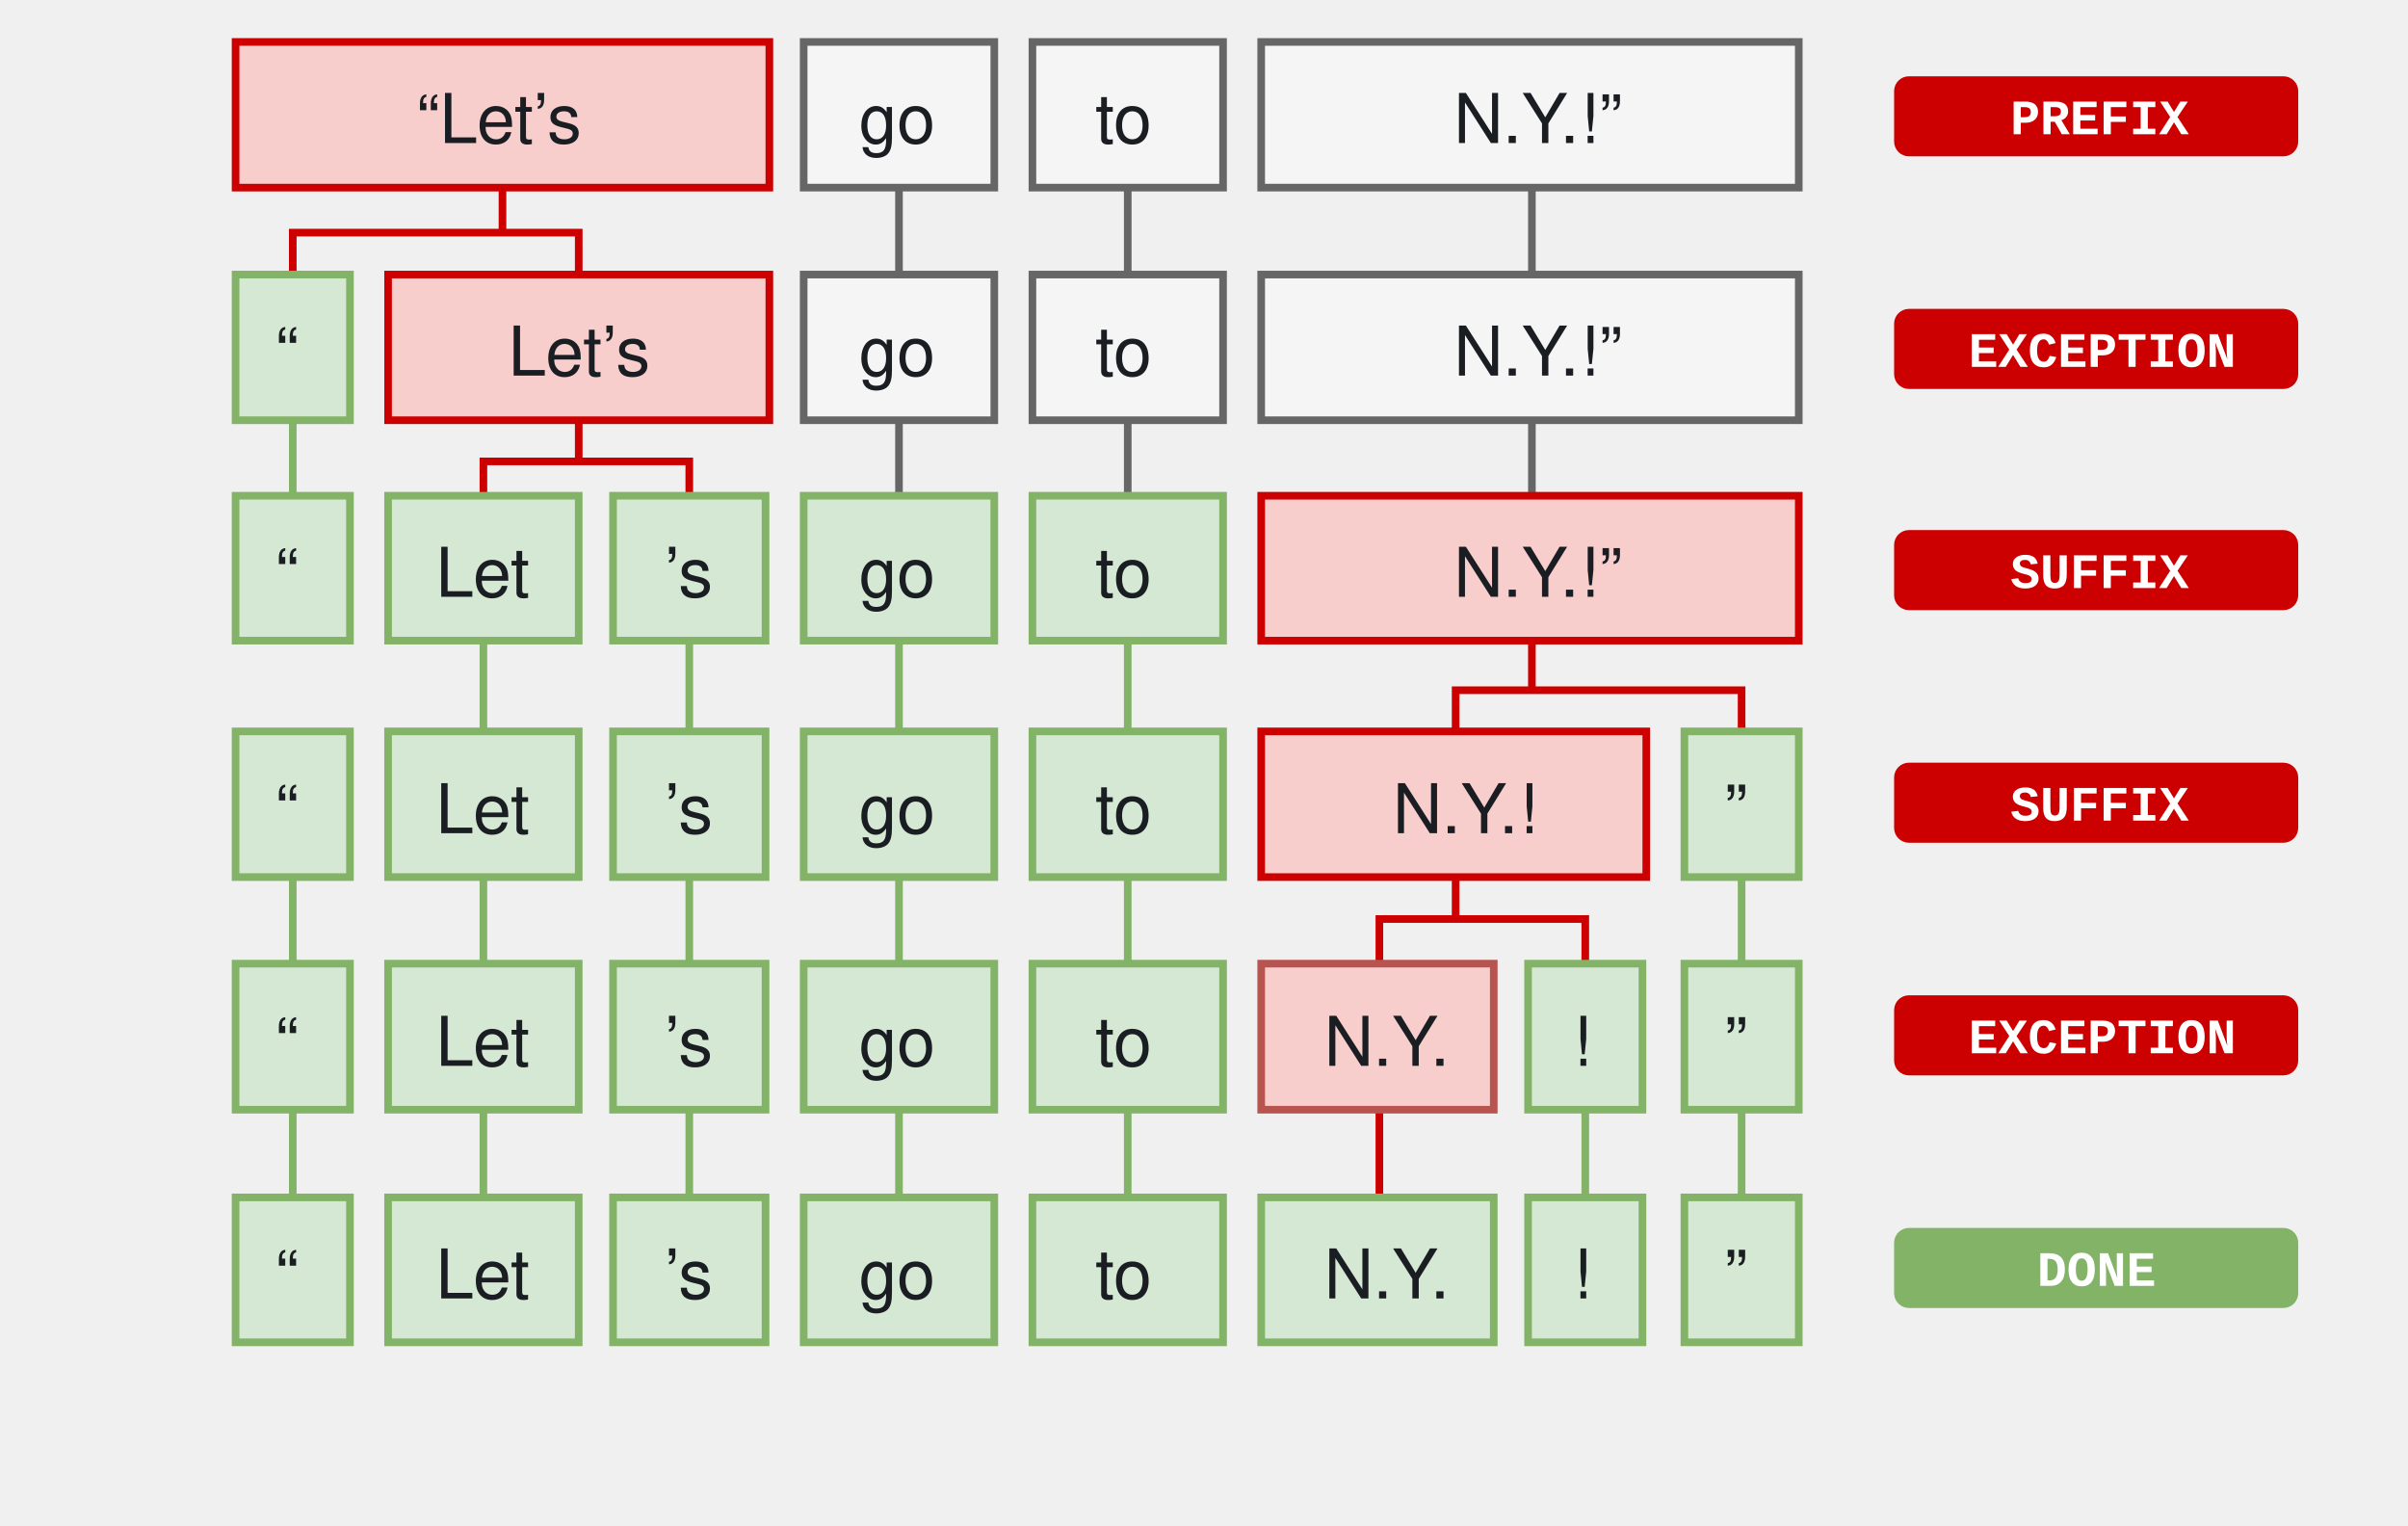
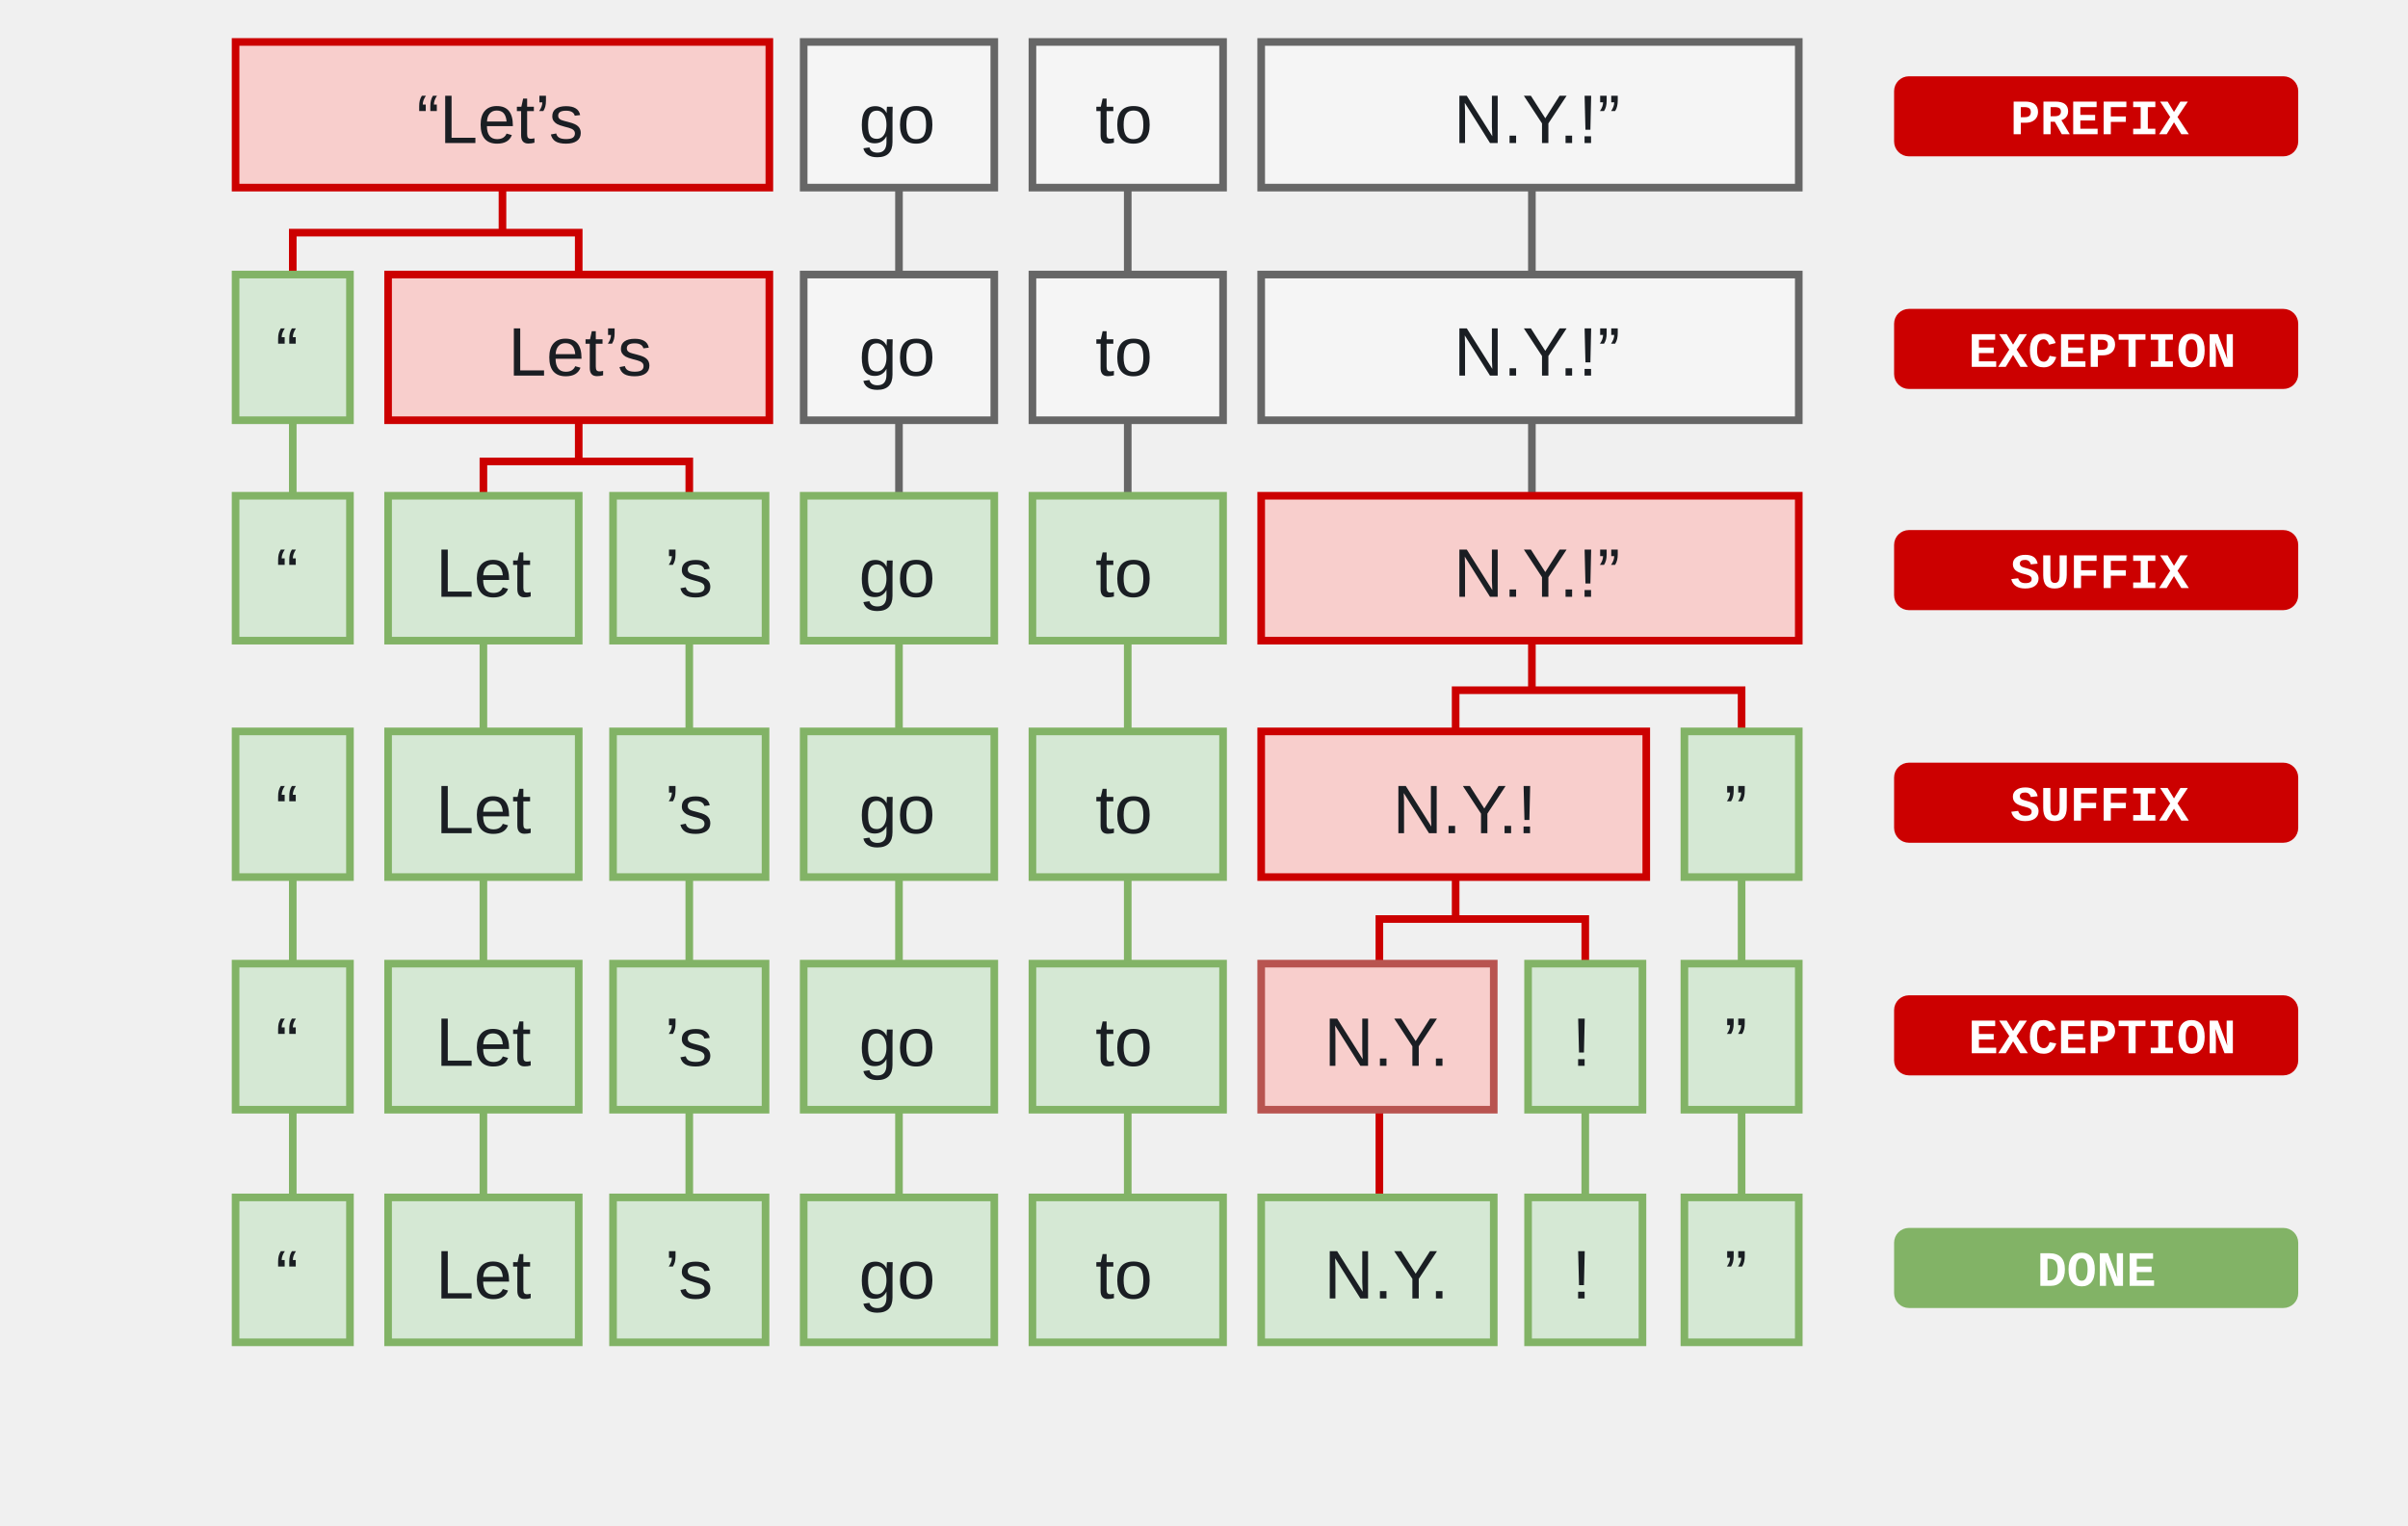
<svg xmlns="http://www.w3.org/2000/svg" class="o-svg" width="600" height="380" viewBox="-20 -10 550 400">
  <style>
-         .svg__tokenization__text { fill: #1a1e23; font: 18px "Source Sans Pro", Tahoma, Helvetica, Arial, sans-serif }
-         .svg__tokenization__text-small { fill: #fff; font: 600 13px "Source Code Pro", Monaco, "Courier New", monospace }
+         .svg__tokenization__text { fill: #1a1e23; font: 18px Arial, sans-serif }
+         .svg__tokenization__text-small { fill: #fff; font: 600 13px Menlo, Monaco, Consolas, "Liberation Mono", "Courier New", monospace }
    </style>
  <path fill="none" stroke="#c00" stroke-width="2" stroke-miterlimit="10" d="M71 39v12H16v11M71 39v12h20v11" />
  <path fill="#f8cecc" stroke="#c00" stroke-width="2" d="M1 1h140v38.2H1z" />
  <text class="svg__tokenization__text" dy="1em" width="43" height="19" transform="translate(48.5 9.5)">“Let’s</text>
  <path fill="none" stroke="#666" stroke-width="2" stroke-miterlimit="10" d="M175 39v23" />
  <path fill="#f5f5f5" stroke="#666" stroke-width="2" d="M150 1h50v38.2h-50z" />
  <text class="svg__tokenization__text" dy="1em" transform="translate(164.5 9.5)" width="19" height="19">go</text>
  <path fill="none" stroke="#666" stroke-width="2" stroke-miterlimit="10" d="M235 39v23" />
  <path fill="#f5f5f5" stroke="#666" stroke-width="2" d="M210 1h50v38.2h-50z" />
  <text class="svg__tokenization__text" dy="1em" transform="translate(226.5 9.5)" width="15" height="19">to</text>
  <path fill="none" stroke="#666" stroke-width="2" stroke-miterlimit="10" d="M341 39v23" />
  <path fill="#f5f5f5" stroke="#666" stroke-width="2" d="M270 1h141v38.2H270z" />
  <text class="svg__tokenization__text" dy="1em" transform="translate(320.5 9.5)" width="38" height="19">N.Y.!”</text>
  <path fill="none" stroke="#82b366" stroke-width="2" stroke-miterlimit="10" d="M16 100v20" />
  <path fill="#d5e8d4" stroke="#82b366" stroke-width="2" d="M1 62h30v38.2H1z" />
  <text class="svg__tokenization__text" dy="1em" transform="translate(11.5 70.5)" width="7" height="19">“</text>
  <path fill="none" stroke="#c00" stroke-width="2" stroke-miterlimit="10" d="M91 100v11H66v9M91 100v11h29v9" />
  <path fill="#f8cecc" stroke="#c00" stroke-width="2" d="M41 62h100v38.2H41z" />
  <text class="svg__tokenization__text" dy="1em" transform="translate(72.5 70.5)" width="35" height="19">Let’s</text>
  <path fill="none" stroke="#666" stroke-width="2" stroke-miterlimit="10" d="M175 100v20" />
  <path fill="#f5f5f5" stroke="#666" stroke-width="2" d="M150 62h50v38.2h-50z" />
  <text class="svg__tokenization__text" dy="1em" transform="translate(164.5 70.5)" width="19" height="19">go</text>
  <path fill="none" stroke="#666" stroke-width="2" stroke-miterlimit="10" d="M235 100v20" />
  <path fill="#f5f5f5" stroke="#666" stroke-width="2" d="M210 62h50v38.2h-50z" />
  <text class="svg__tokenization__text" dy="1em" transform="translate(226.5 70.5)" width="15" height="19">to</text>
  <path fill="none" stroke="#666" stroke-width="2" stroke-miterlimit="10" d="M341 100v20" />
  <path fill="#f5f5f5" stroke="#666" stroke-width="2" d="M270 62h141v38.2H270z" />
  <text class="svg__tokenization__text" dy="1em" transform="translate(320.5 70.5)" width="38" height="19">N.Y.!”</text>
  <path fill="#d5e8d4" stroke="#82b366" stroke-width="2" d="M1 120h30v38H1z" />
  <text class="svg__tokenization__text" dy="1em" transform="translate(11.5 128.5)" width="7" height="19">“</text>
  <path fill="none" stroke="#82b366" stroke-width="2" stroke-miterlimit="10" d="M66 158v24" />
  <path fill="#d5e8d4" stroke="#82b366" stroke-width="2" d="M41 120h50v38H41z" />
  <text class="svg__tokenization__text" dy="1em" transform="translate(53.5 128.5)" width="23" height="19">Let</text>
  <path fill="none" stroke="#82b366" stroke-width="2" stroke-miterlimit="10" d="M175 158v24" />
  <path fill="#d5e8d4" stroke="#82b366" stroke-width="2" d="M150 120h50v38h-50z" />
  <text class="svg__tokenization__text" dy="1em" transform="translate(164.5 128.5)" width="19" height="19">go</text>
  <path fill="none" stroke="#82b366" stroke-width="2" stroke-miterlimit="10" d="M235 158v24" />
  <path fill="#d5e8d4" stroke="#82b366" stroke-width="2" d="M210 120h50v38h-50z" />
  <text class="svg__tokenization__text" dy="1em" transform="translate(226.5 128.5)" width="15" height="19">to</text>
  <path fill="none" stroke="#c00" stroke-width="2" stroke-miterlimit="10" d="M341 158v13h-20v11M341 158v13h55v11" />
  <path fill="#f8cecc" stroke="#c00" stroke-width="2" d="M270 120h141v38H270z" />
  <text class="svg__tokenization__text" dy="1em" transform="translate(320.5 128.5)" width="38" height="19">N.Y.!”</text>
  <path fill="none" stroke="#82b366" stroke-width="2" stroke-miterlimit="10" d="M120 158v24" />
  <path fill="#d5e8d4" stroke="#82b366" stroke-width="2" d="M100 120h40v38h-40z" />
  <text class="svg__tokenization__text" dy="1em" transform="translate(113.5 128.5)" width="11" height="19">’s</text>
  <path fill="none" stroke="#82b366" stroke-width="2" stroke-miterlimit="10" d="M16 220v23" />
  <path fill="#d5e8d4" stroke="#82b366" stroke-width="2" d="M1 181.8h30V220H1z" />
  <text class="svg__tokenization__text" dy="1em" transform="translate(11.5 190.5)" width="7" height="19">“</text>
  <path fill="none" stroke="#82b366" stroke-width="2" stroke-miterlimit="10" d="M66 220v23" />
  <path fill="#d5e8d4" stroke="#82b366" stroke-width="2" d="M41 181.8h50V220H41z" />
  <text class="svg__tokenization__text" dy="1em" transform="translate(53.5 190.5)" width="23" height="19">Let</text>
  <path fill="none" stroke="#82b366" stroke-width="2" stroke-miterlimit="10" d="M175 220v23" />
  <path fill="#d5e8d4" stroke="#82b366" stroke-width="2" d="M150 181.8h50V220h-50z" />
  <text class="svg__tokenization__text" dy="1em" transform="translate(164.5 190.5)" width="19" height="19">go</text>
  <path fill="none" stroke="#82b366" stroke-width="2" stroke-miterlimit="10" d="M235 220v23" />
  <path fill="#d5e8d4" stroke="#82b366" stroke-width="2" d="M210 181.8h50V220h-50z" />
  <text class="svg__tokenization__text" dy="1em" transform="translate(226.5 190.5)" width="15" height="19">to</text>
  <path fill="none" stroke="#c00" stroke-width="2" stroke-miterlimit="10" d="M321 220v11h-20v12M321 220v11h34v12" />
  <path fill="#f8cecc" stroke="#c00" stroke-width="2" d="M270 181.8h101V220H270z" />
  <text class="svg__tokenization__text" dy="1em" transform="translate(304.5 190.5)" width="30" height="19">N.Y.!</text>
  <path fill="none" stroke="#82b366" stroke-width="2" stroke-miterlimit="10" d="M120 220v23" />
  <path fill="#d5e8d4" stroke="#82b366" stroke-width="2" d="M100 181.8h40V220h-40z" />
  <text class="svg__tokenization__text" dy="1em" transform="translate(113.5 190.5)" width="11" height="19">’s</text>
  <path fill="none" stroke="#82b366" stroke-width="2" stroke-miterlimit="10" d="M396 220v23" />
  <path fill="#d5e8d4" stroke="#82b366" stroke-width="2" d="M381 181.8h30V220h-30z" />
  <text class="svg__tokenization__text" dy="1em" transform="translate(391.5 190.5)" width="7" height="19">”</text>
  <path fill="none" stroke="#82b366" stroke-width="2" stroke-miterlimit="10" d="M16 281v23" />
  <path fill="#d5e8d4" stroke="#82b366" stroke-width="2" d="M1 242.7h30V281H1z" />
  <text class="svg__tokenization__text" dy="1em" transform="translate(11.5 251.5)" width="7" height="19">“</text>
  <path fill="none" stroke="#82b366" stroke-width="2" stroke-miterlimit="10" d="M66 281v23" />
  <path fill="#d5e8d4" stroke="#82b366" stroke-width="2" d="M41 242.7h50V281H41z" />
  <text class="svg__tokenization__text" dy="1em" transform="translate(53.5 251.5)" width="23" height="19">Let</text>
  <path fill="none" stroke="#82b366" stroke-width="2" stroke-miterlimit="10" d="M175 281v20-17 20" />
  <path fill="#d5e8d4" stroke="#82b366" stroke-width="2" d="M150 242.7h50V281h-50z" />
  <text class="svg__tokenization__text" dy="1em" transform="translate(164.5 251.5)" width="19" height="19">go</text>
  <path fill="none" stroke="#82b366" stroke-width="2" stroke-miterlimit="10" d="M235 281v23" />
  <path fill="#d5e8d4" stroke="#82b366" stroke-width="2" d="M210 242.7h50V281h-50z" />
  <text class="svg__tokenization__text" dy="1em" transform="translate(226.5 251.5)" width="15" height="19">to</text>
  <path fill="none" stroke="#c00" stroke-width="2" stroke-miterlimit="10" d="M301 281v23" />
  <path fill="#f8cecc" stroke="#b85450" stroke-width="2" d="M270 242.7h61V281h-61z" />
  <text class="svg__tokenization__text" dy="1em" transform="translate(286.5 251.5)" width="26" height="19">N.Y.</text>
  <path fill="none" stroke="#82b366" stroke-width="2" stroke-miterlimit="10" d="M120 281v23" />
  <path fill="#d5e8d4" stroke="#82b366" stroke-width="2" d="M100 242.7h40V281h-40z" />
  <text class="svg__tokenization__text" dy="1em" transform="translate(113.5 251.5)" width="11" height="19">’s</text>
  <path fill="none" stroke="#82b366" stroke-width="2" stroke-miterlimit="10" d="M396 281v23" />
  <path fill="#d5e8d4" stroke="#82b366" stroke-width="2" d="M381 242.7h30V281h-30z" />
  <text class="svg__tokenization__text" dy="1em" transform="translate(391.5 251.5)" width="7" height="19">”</text>
  <path fill="none" stroke="#82b366" stroke-width="2" stroke-miterlimit="10" d="M355 281v23" />
  <path fill="#d5e8d4" stroke="#82b366" stroke-width="2" d="M340 242.7h30V281h-30z" />
  <text class="svg__tokenization__text" dy="1em" transform="translate(351.5 251.5)" width="5" height="19">!</text>
  <path fill="#d5e8d4" stroke="#82b366" stroke-width="2" d="M1 304h30v38H1z" />
  <text class="svg__tokenization__text" dy="1em" transform="translate(11.5 312.5)" width="7" height="19">“</text>
  <path fill="#d5e8d4" stroke="#82b366" stroke-width="2" d="M41 304h50v38H41z" />
  <text class="svg__tokenization__text" dy="1em" transform="translate(53.5 312.5)" width="23" height="19">Let</text>
  <path fill="#d5e8d4" stroke="#82b366" stroke-width="2" d="M150 304h50v38h-50z" />
  <text class="svg__tokenization__text" dy="1em" transform="translate(164.5 312.5)" width="19" height="19">go</text>
  <path fill="#d5e8d4" stroke="#82b366" stroke-width="2" d="M210 304h50v38h-50z" />
  <text class="svg__tokenization__text" dy="1em" transform="translate(226.5 312.5)" width="15" height="19">to</text>
  <path fill="#d5e8d4" stroke="#82b366" stroke-width="2" d="M270 304h61v38h-61z" />
  <text class="svg__tokenization__text" dy="1em" transform="translate(286.5 312.5)" width="26" height="19">N.Y.</text>
  <path fill="#d5e8d4" stroke="#82b366" stroke-width="2" d="M100 304h40v38h-40z" />
  <text class="svg__tokenization__text" dy="1em" transform="translate(113.5 312.5)" width="11" height="19">’s</text>
  <path fill="#d5e8d4" stroke="#82b366" stroke-width="2" d="M381 304h30v38h-30z" />
  <text class="svg__tokenization__text" dy="1em" transform="translate(391.5 312.5)" width="7" height="19">”</text>
  <path fill="#d5e8d4" stroke="#82b366" stroke-width="2" d="M340 304h30v38h-30z" />
  <text class="svg__tokenization__text" dy="1em" transform="translate(351.5 312.5)" width="5" height="19">!</text>
  <rect width="104" height="19" x="437" y="72" fill="#c00" stroke="#c00" stroke-width="2" rx="2.9" ry="2.9" />
  <text class="svg__tokenization__text-small" dy="0.9em" transform="translate(455.5 74.5)" width="65" height="12">EXCEPTION</text>
  <rect width="104" height="19" x="437" y="11" fill="#c00" stroke="#c00" stroke-width="2" rx="2.9" ry="2.9" />
  <text class="svg__tokenization__text-small" dy="0.9em" transform="translate(466.5 13.5)" width="43" height="12">PREFIX</text>
  <rect width="104" height="19" x="437" y="130" fill="#c00" stroke="#c00" stroke-width="2" rx="2.9" ry="2.9" />
  <text class="svg__tokenization__text-small" dy="0.9em" transform="translate(466.5 132.5)" width="43" height="12">SUFFIX</text>
  <rect width="104" height="19" x="437" y="191" fill="#c00" stroke="#c00" stroke-width="2" rx="2.9" ry="2.9" />
  <text class="svg__tokenization__text-small" dy="0.9em" transform="translate(466.5 193.5)" width="43" height="12">SUFFIX</text>
  <rect width="104" height="19" x="437" y="252" fill="#c00" stroke="#c00" stroke-width="2" rx="2.9" ry="2.9" />
  <text class="svg__tokenization__text-small" dy="0.9em" transform="translate(455.5 254.5)" width="65" height="12">EXCEPTION</text>
  <rect width="104" height="19" x="437" y="313" fill="#82b366" stroke="#82b366" stroke-width="2" rx="2.9" ry="2.9" />
  <text class="svg__tokenization__text-small" dy="0.9em" transform="translate(473.5 315.5)" width="29" height="12">DONE</text>
</svg>
